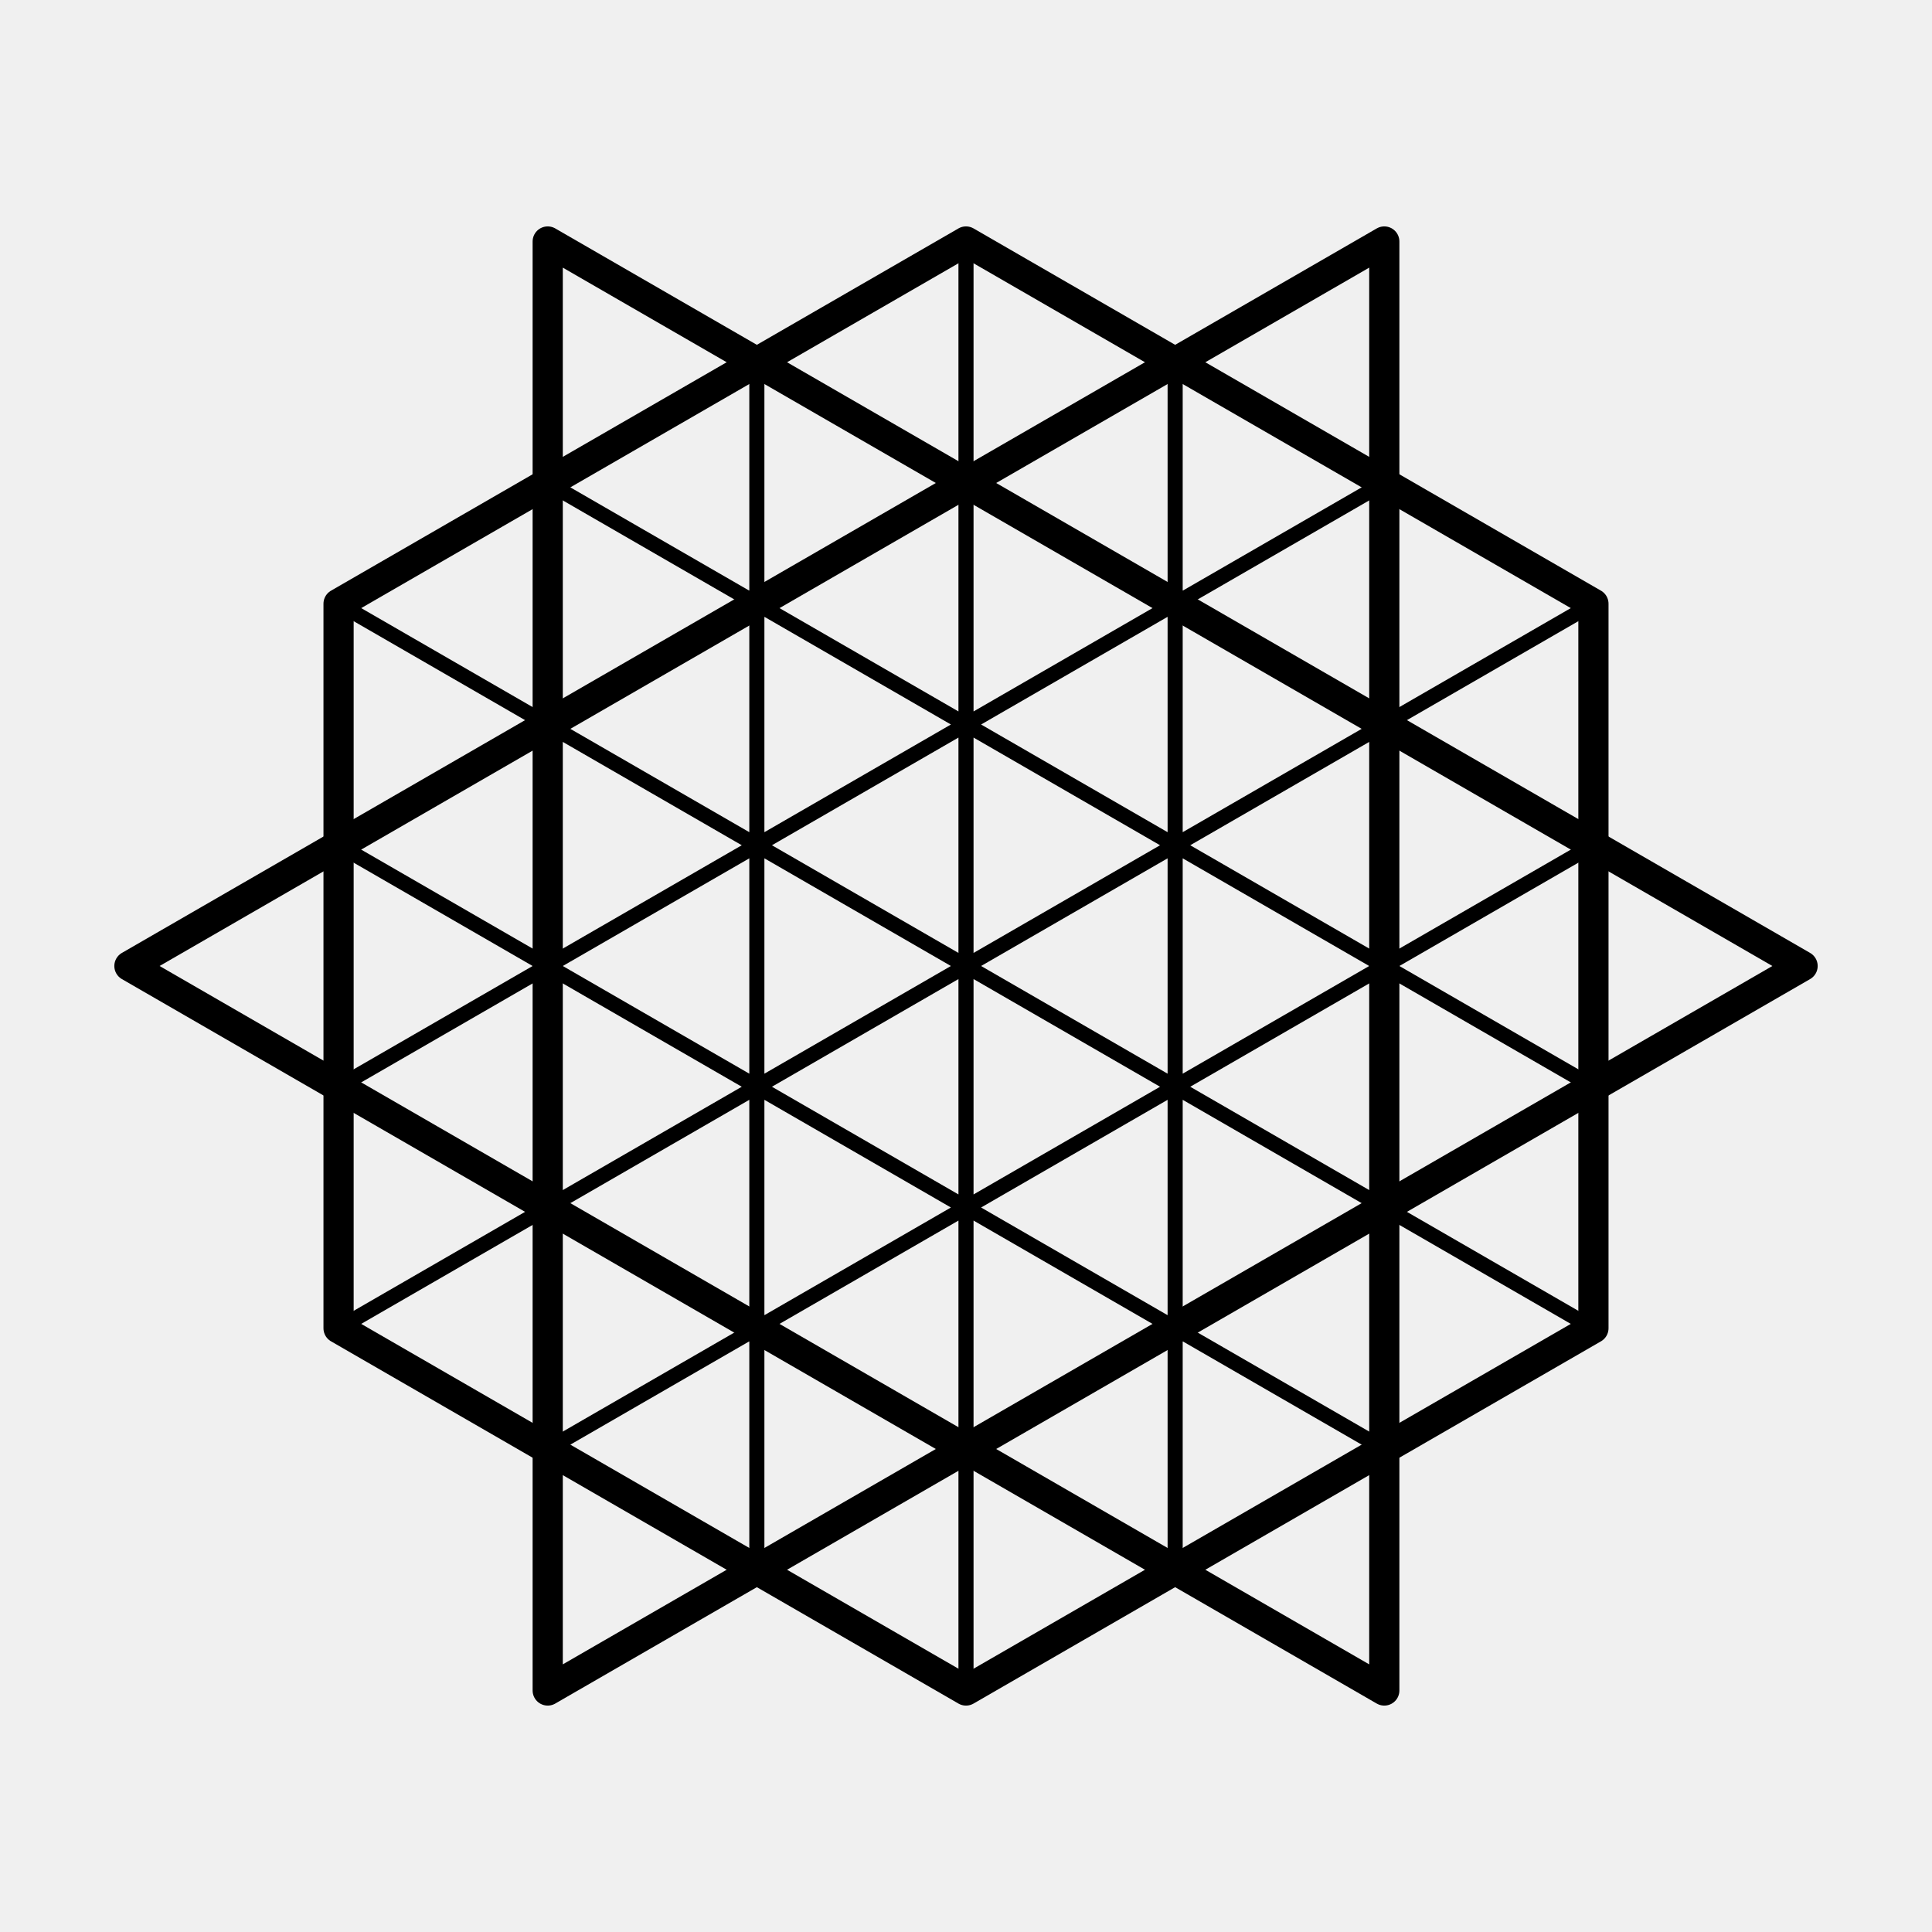
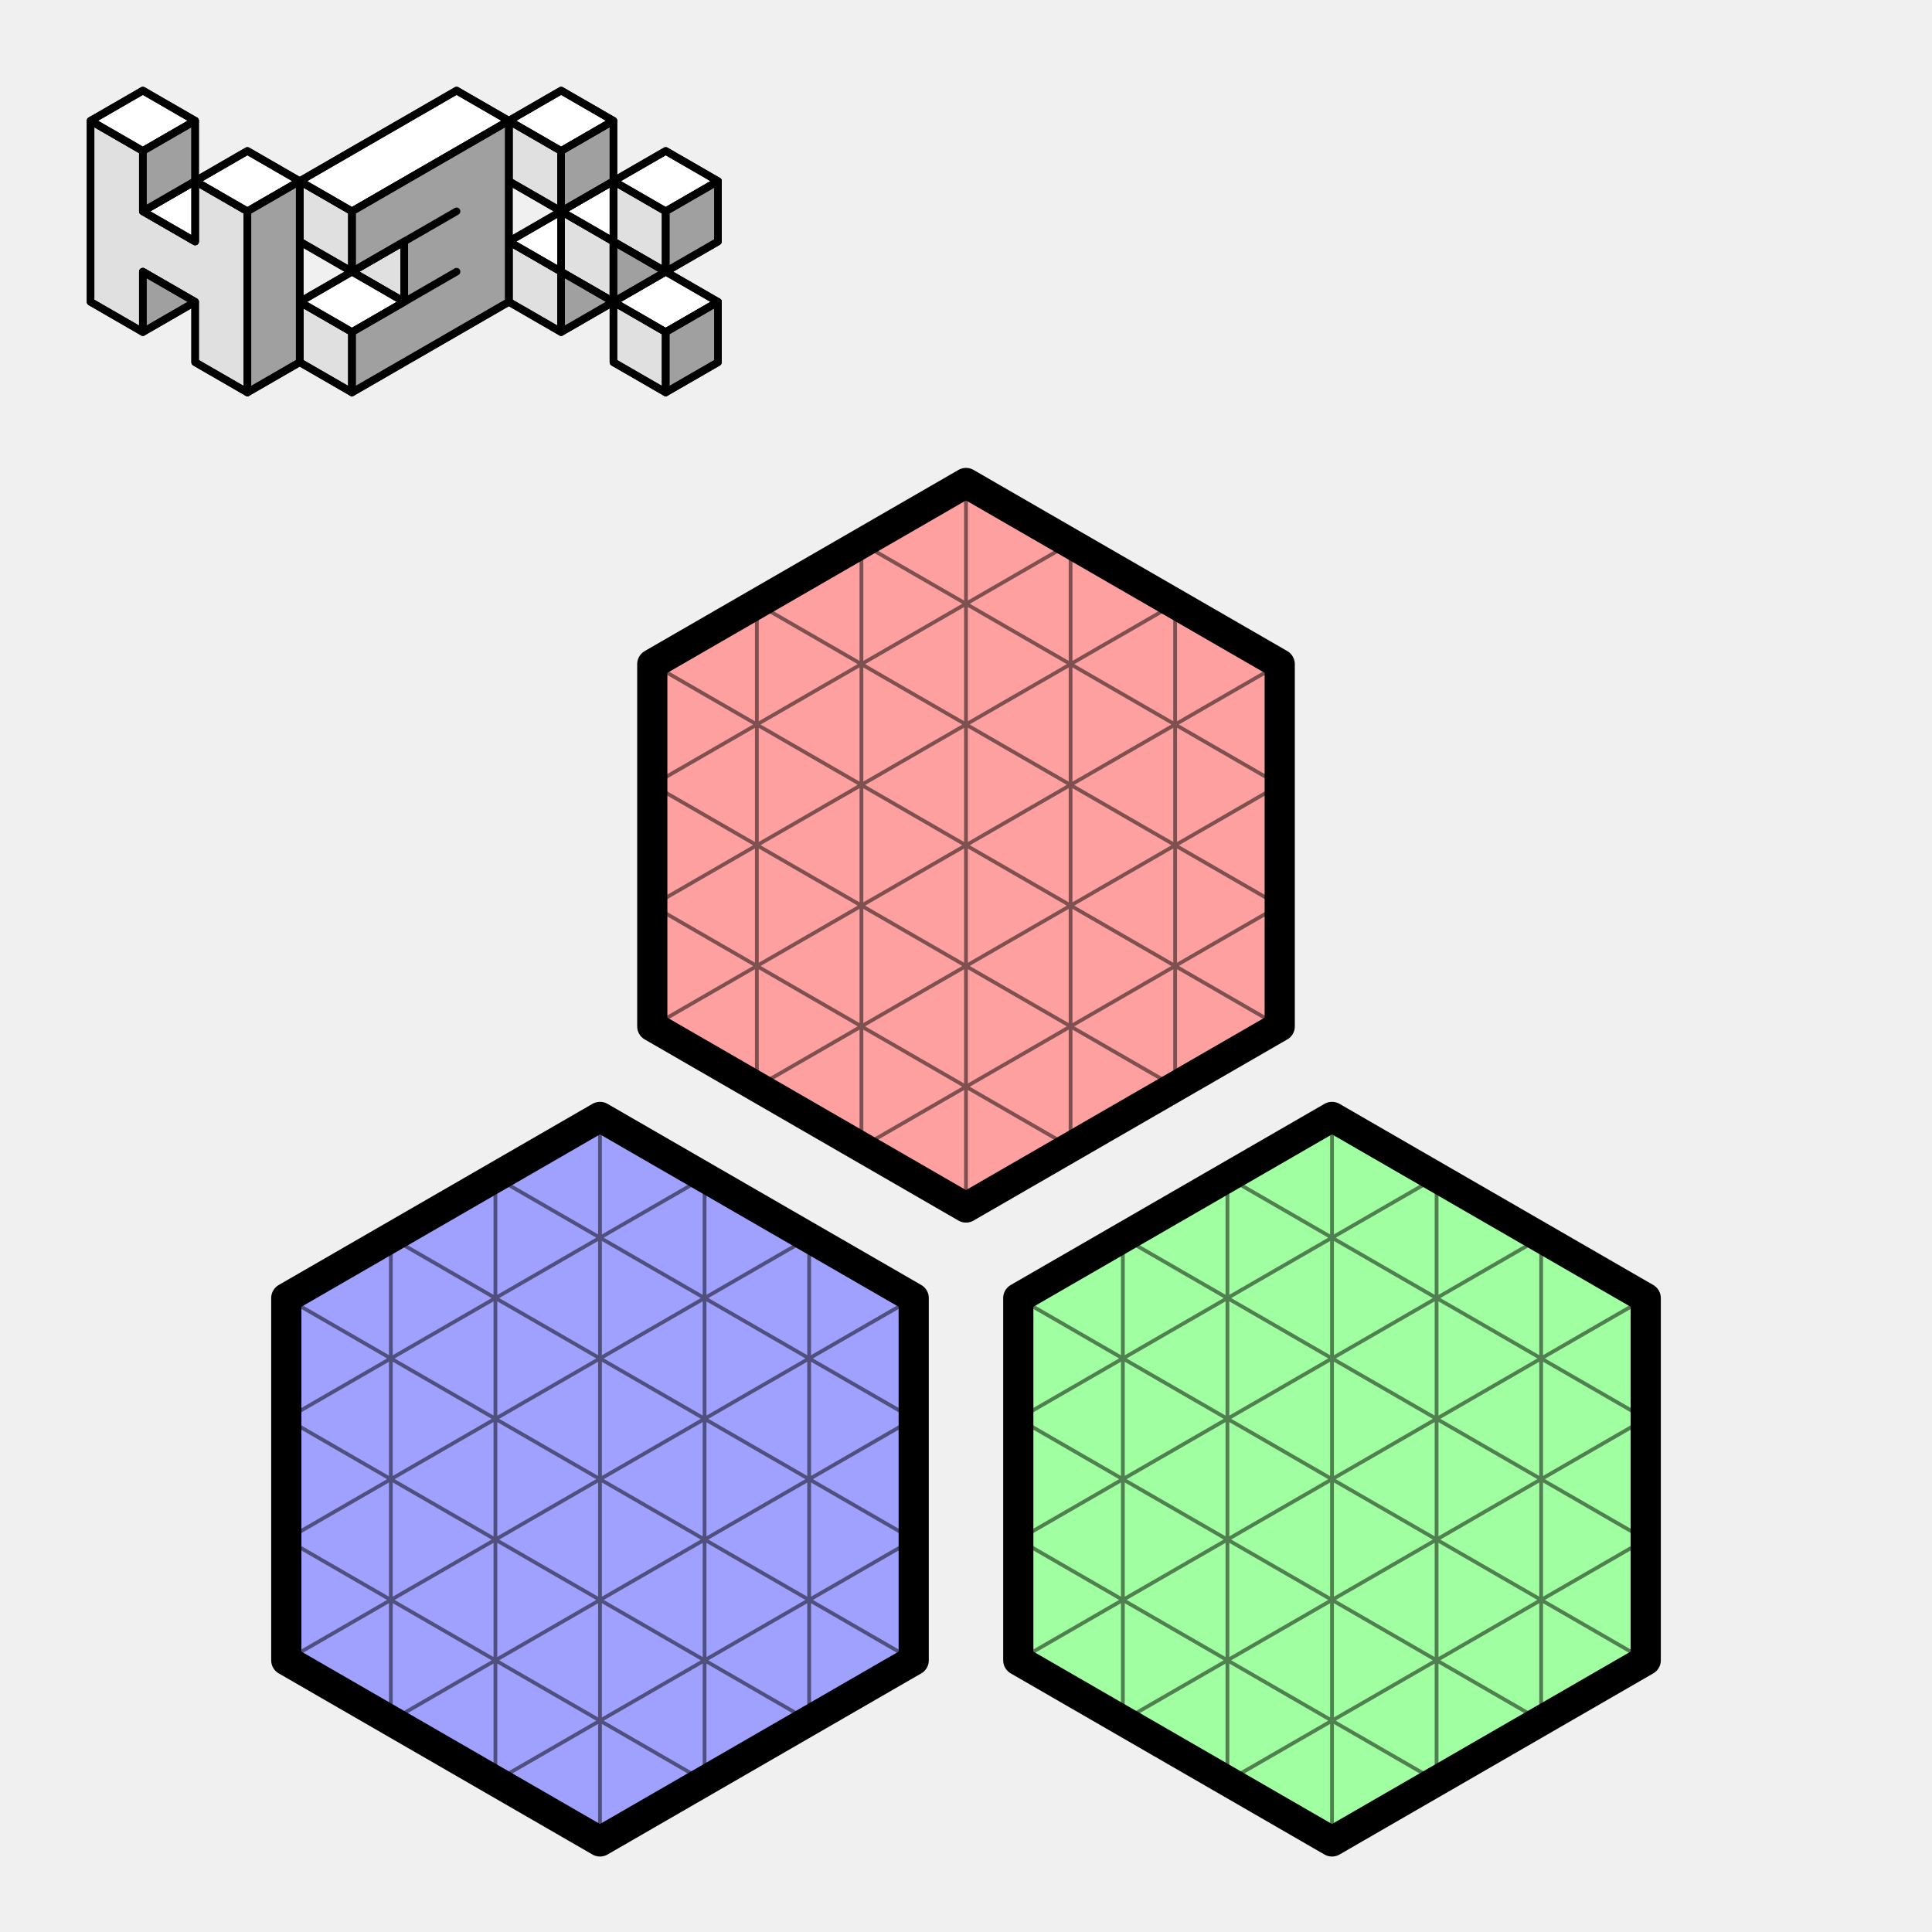
- <svg xmlns="http://www.w3.org/2000/svg" width="2048" height="2048" viewBox="0 0 541.867 541.867">
-   <g fill="none" stroke="#000">
-     <path stroke-linecap="round" stroke-linejoin="round" stroke-width="8.467" d="M270.933 67.733 94.957 169.333v203.2l175.976 101.6 175.976-101.6v-203.2z" />
-     <path stroke-linecap="round" stroke-linejoin="round" stroke-width="8.467" d="M153.616 67.733V474.133l351.953-203.2z" />
-     <path stroke-linecap="round" stroke-linejoin="round" stroke-width="8.467" d="M388.251 67.733V474.133l-351.953-203.2z" />
-     <path stroke-width="4.233" d="M329.592 101.6v338.667M270.933 67.733V474.133M94.957 304.8 388.251 135.467M94.957 372.533l351.953-203.2M153.616 406.4l293.294-169.333m-351.953 0L388.251 406.4M94.957 169.333l351.953 203.2M212.275 101.6v338.667m-58.659-304.8L446.91 304.8" />
+ <svg xmlns="http://www.w3.org/2000/svg" width="2048" height="2048" viewBox="0 0 541.867 541.867" version="1.1" id="svg20">
+   <defs id="defs24" />
+   <g stroke="#000000" stroke-linecap="round" stroke-linejoin="round" id="g12">
+     <path fill="#ffa0a0" stroke-width="8.467" d="m 270.933,135.467 -87.988,50.8 v 101.6 l 87.988,50.8 87.988,-50.8 v -101.6 z" id="path4" />
+     <path fill="#a0ffa0" stroke-width="8.467" d="m 373.586,313.267 -87.988,50.8 v 101.6 l 87.988,50.8 87.988,-50.8 v -101.6 z" id="path6" />
+     <path fill="#a0a0ff" stroke-width="8.467" d="m 168.28,313.267 -87.988,50.8 v 101.6 l 87.988,50.8 87.988,-50.8 v -101.6 z" id="path8" />
+     <path fill="none" stroke-opacity="0.502" stroke-width="1.058" d="m 182.945,287.867 175.976,-101.6 m -87.988,-50.8 v 203.2 m -87.988,-152.4 175.976,101.6 m 1e-5,-33.867 -117.318,67.733 V 152.4 L 358.922,220.133 212.275,304.8 V 169.333 Z m -175.976,0 117.318,67.733 V 152.4 L 182.945,220.133 329.592,304.8 V 169.333 Z m 102.653,211.667 175.976,-101.6 m -87.988,-50.8 v 203.2 m -87.988,-152.4 175.976,101.6 m 10e-6,-33.867 -117.318,67.733 V 330.2 L 461.574,397.933 314.927,482.6 V 347.133 Z m -175.976,0 117.318,67.733 V 330.2 L 285.598,397.933 432.245,482.6 V 347.133 Z m -205.306,33.867 175.976,-101.6 m -87.988,-50.8 v 203.2 m -87.988,-152.4 175.976,101.6 m 10e-6,-33.867 -117.318,67.733 V 330.2 L 256.269,397.933 109.622,482.6 V 347.133 Z m -175.976,0 117.318,67.733 V 330.2 L 80.292,397.933 226.939,482.6 V 347.133 Z" id="path10" style="display:inline" />
+   </g>
+   <g id="g1193" style="stroke:#000000;stroke-width:2.117;stroke-linecap:round;stroke-linejoin:round;stroke-miterlimit:4;stroke-dasharray:none;stroke-opacity:1" transform="translate(-10.89818,-1.3832035e-5)">
+     <path id="path1494-25" style="display:inline;fill:#e0e0e0;fill-opacity:1;stroke:#000000;stroke-width:2.117;stroke-linecap:round;stroke-linejoin:round;stroke-miterlimit:4;stroke-dasharray:none;stroke-opacity:1" d="m 153.616,67.733 v 16.933 l 14.665,8.467 V 76.2 Z m 29.329,16.933 V 101.6 l 14.665,8.467 V 93.133 Z m -10e-6,-33.867 v 16.933 l 14.665,8.467 V 59.267 Z m -14.665,8.467 V 76.2 l 14.665,8.467 V 67.733 Z m -14.665,-25.4 V 50.8 l 14.665,8.467 V 42.333 Z M 94.957,84.667 V 101.6 l 14.665,8.467 V 93.133 Z m -5e-6,-33.867 v 16.933 l 14.665,8.467 V 59.267 Z M 36.298,33.867 50.963,42.333 v 16.933 l 14.665,8.467 V 50.8 l 14.665,8.467 V 110.067 L 65.628,101.6 V 84.667 L 50.963,76.2 V 93.133 L 36.298,84.667 Z m 87.988,50.8 -14.665,-8.467 14.665,-8.467 z" />
+     <path id="path2043" style="fill:#ffffff;fill-opacity:1;stroke:#000000;stroke-width:2.117;stroke-linecap:round;stroke-linejoin:round;stroke-miterlimit:4;stroke-dasharray:none;stroke-opacity:1" d="m 168.28,59.267 14.665,8.467 V 50.8 Z m 0,16.933 V 59.267 L 153.616,67.733 168.28,76.2 M 65.628,67.733 V 50.8 l -14.665,8.467 14.665,8.467 M 109.622,59.267 153.616,33.867 138.951,25.4 94.957,50.8 109.622,59.267 m 0,33.867 14.665,-8.467 -14.665,-8.467 -14.665,8.467 14.665,8.467 m 87.988,-33.867 14.665,-8.467 -14.665,-8.467 -14.665,8.467 14.665,8.467 m 0,33.867 14.665,-8.467 -14.665,-8.467 -14.665,8.467 14.665,8.467 m -29.329,-50.8 14.665,-8.467 -14.665,-8.467 -14.665,8.467 14.665,8.467 M 80.292,59.267 94.957,50.8 80.292,42.333 65.628,50.8 80.292,59.267 M 50.963,42.333 65.628,33.867 50.963,25.4 36.298,33.867 50.963,42.333 M 197.61,59.267 212.275,50.8 197.61,42.333 182.945,50.8 l 14.665,8.467" />
+     <path fill="#a0a0a0" d="m 109.622,59.267 v 16.933 l 14.665,-8.467 v 16.933 l -14.665,8.467 v 16.933 l 43.994,-25.4 v -50.8 z m -29.329,0 V 110.067 L 94.957,101.6 V 50.8 Z M 182.945,67.733 V 84.667 L 197.61,76.2 Z M 168.28,76.2 v 16.933 l 14.665,-8.467 z m -117.318,0 V 93.133 L 65.628,84.667 Z M 197.61,93.133 V 110.067 L 212.275,101.6 V 84.667 Z m 0,-33.867 v 16.933 l 14.665,-8.467 V 50.8 Z m -29.329,-16.933 v 16.933 l 14.665,-8.467 V 33.867 Z m -117.318,0 V 59.267 L 65.628,50.8 V 33.867 Z" id="path14" style="stroke:#000000;stroke-width:2.117;stroke-linecap:round;stroke-linejoin:round;stroke-miterlimit:4;stroke-dasharray:none;stroke-opacity:1" />
+     <path fill="none" stroke="#000000" stroke-linecap="round" stroke-linejoin="round" stroke-width="2.117" d="m 94.957,50.8 43.994,-25.4 14.665,8.467 M 109.622,76.2 94.957,67.733 V 50.8 l 14.665,8.467 m 0,50.8 L 94.957,101.6 V 84.667 l 14.665,8.467 14.665,-8.467 -14.665,-8.467 -14.665,8.467 m 14.665,8.467 v 16.933 l 43.994,-25.4 v -50.8 l -43.994,25.4 v 16.933 l 29.329,-16.933 -14.665,8.467 v 16.933 l 14.665,-8.467 z m -58.659,-10e-7 14.665,-8.467 M 80.292,110.067 94.957,101.6 V 50.8 m -29.329,0 14.665,-8.467 14.665,8.467 -14.665,8.467 m -43.994,-25.4 14.665,-8.467 14.665,8.467 -14.665,8.467 V 59.267 L 65.628,50.8 V 33.867 m -29.329,0 v 50.8 L 50.963,93.133 V 76.2 l 14.665,8.467 V 101.6 l 14.665,8.467 V 59.267 L 65.628,50.8 V 67.733 L 50.963,59.267 V 42.333 Z m 117.318,33.867 14.665,-8.467 m 0,33.867 14.665,-8.467 M 197.61,110.067 212.275,101.6 V 84.667 m -29.329,0 14.665,-8.467 14.665,8.467 -14.665,8.467 m 0,-16.933 14.665,-8.467 V 50.8 m -29.329,0 14.665,-8.467 14.665,8.467 -14.665,8.467 m -43.994,-25.4 14.665,-8.467 14.665,8.467 -14.665,8.467 v 16.933 l 14.665,-8.467 V 33.867 m -29.329,0 v 16.933 l 14.665,8.467 29.329,16.933 V 59.267 L 182.945,50.8 V 101.6 l 14.665,8.467 V 93.133 l -43.994,-25.4 v 16.933 l 14.665,8.467 V 42.333 Z" id="path18" style="stroke:#000000;stroke-width:2.117;stroke-linecap:round;stroke-linejoin:round;stroke-miterlimit:4;stroke-dasharray:none;stroke-opacity:1" />
  </g>
</svg>
